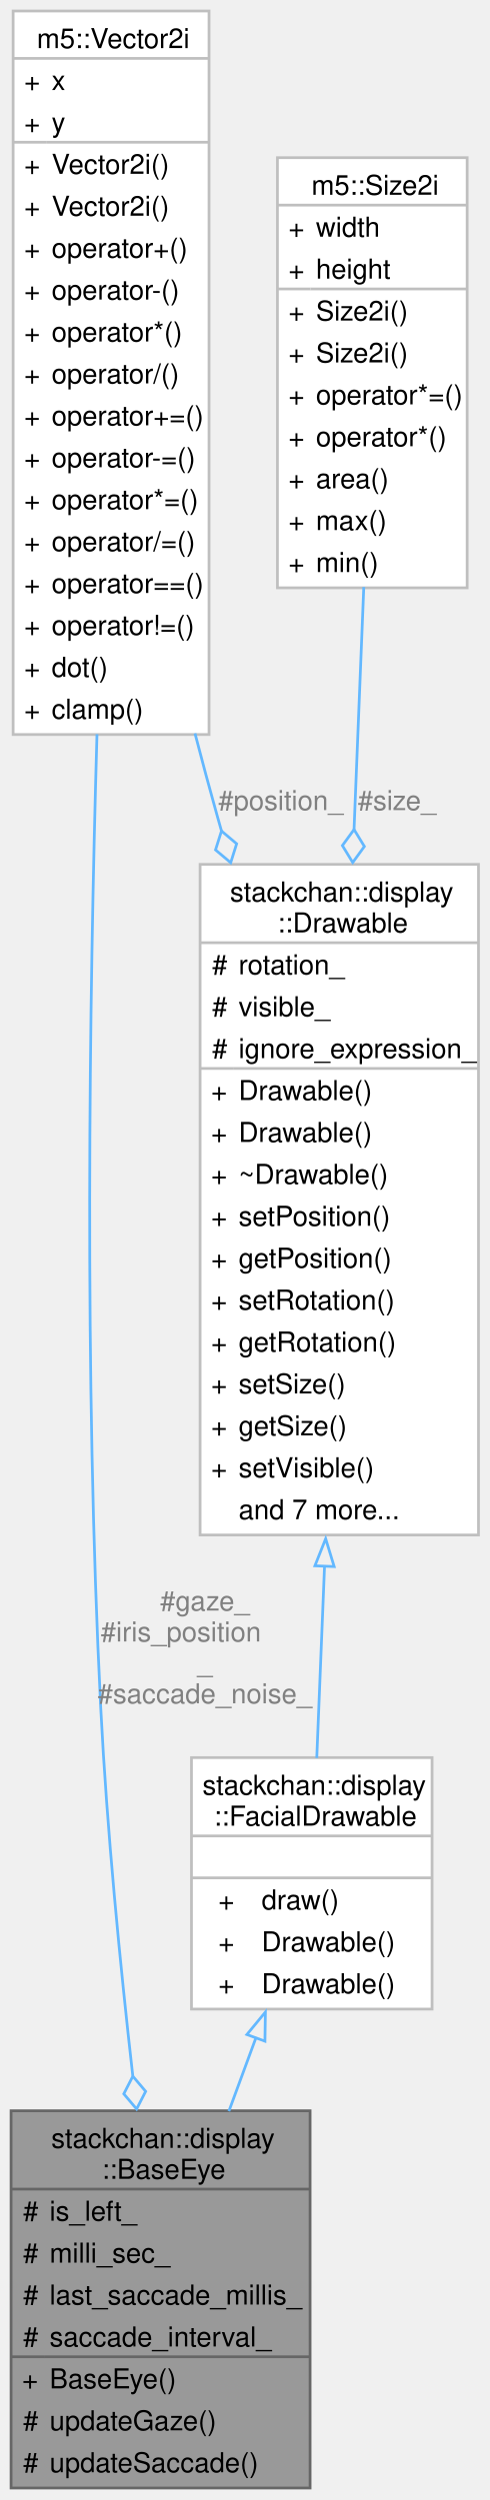
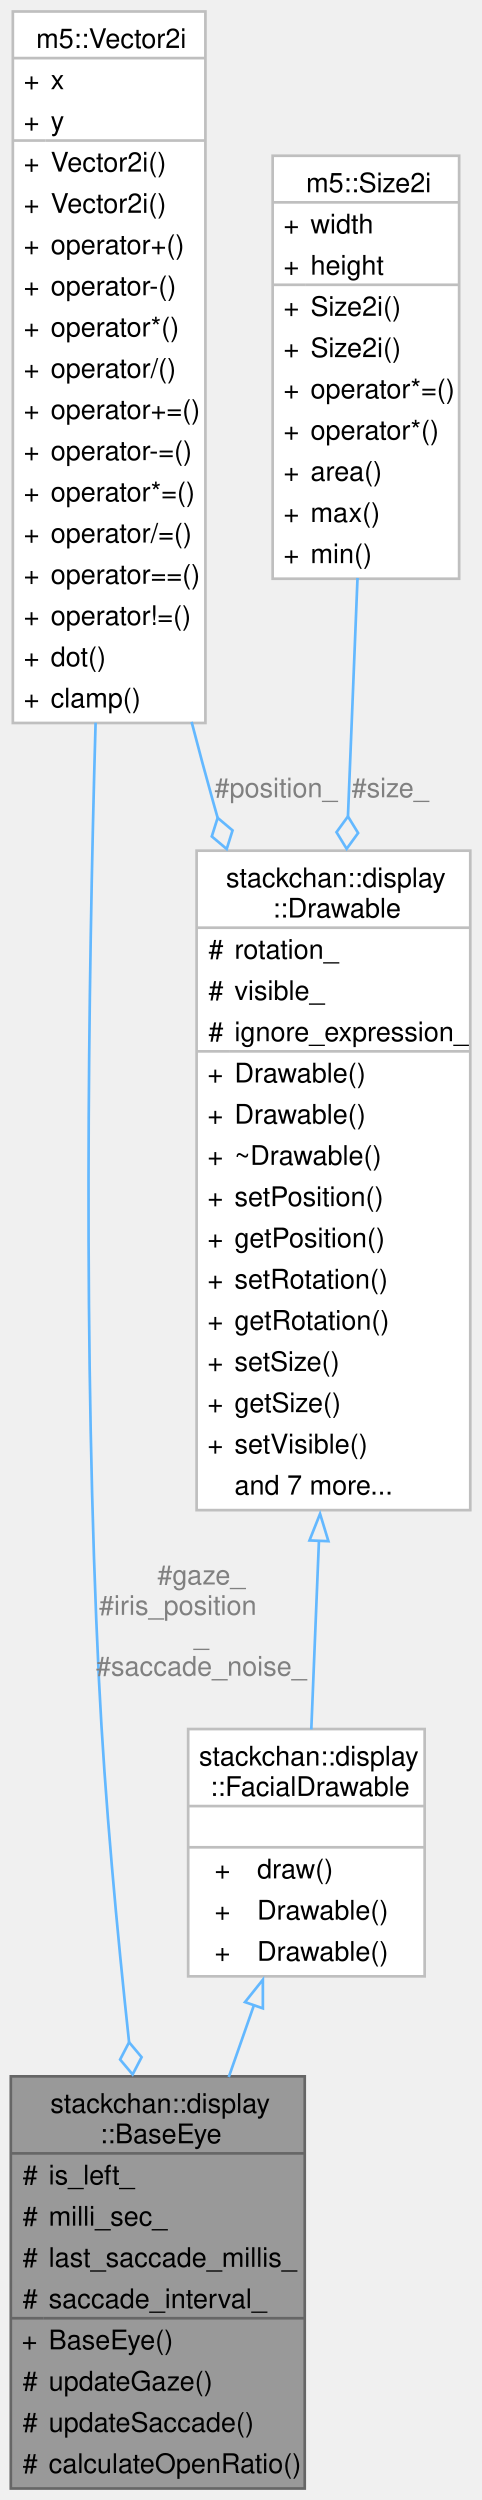
- <svg xmlns="http://www.w3.org/2000/svg" xmlns:xlink="http://www.w3.org/1999/xlink" width="178pt" height="909pt" viewBox="0.00 0.00 178.00 909.25">
-   <g id="graph0" class="graph" transform="scale(1 1) rotate(0) translate(4 905.25)">
+ <svg xmlns="http://www.w3.org/2000/svg" xmlns:xlink="http://www.w3.org/1999/xlink" width="178pt" height="925pt" viewBox="0.00 0.00 178.00 924.50">
+   <g id="graph0" class="graph" transform="scale(1 1) rotate(0) translate(4 920.5)">
    <g id="Node000001" class="node">
      <g id="a_Node000001">
        <a xlink:title="Base class for Eye, draw nothing.">
-           <polygon fill="#999999" stroke="none" points="108.75,-137.25 0,-137.25 0,0 108.75,0 108.75,-137.25" />
-           <text text-anchor="start" x="14.62" y="-123.75" font-family="Helvetica,sans-Serif" font-size="10.00">stackchan::display</text>
-           <text text-anchor="start" x="33" y="-112.5" font-family="Helvetica,sans-Serif" font-size="10.00">::BaseEye</text>
+           <polygon fill="#999999" stroke="none" points="108.75,-152.5 0,-152.5 0,0 108.75,0 108.75,-152.5" />
+           <text text-anchor="start" x="14.62" y="-139" font-family="Helvetica,sans-Serif" font-size="10.00">stackchan::display</text>
+           <text text-anchor="start" x="33" y="-127.75" font-family="Helvetica,sans-Serif" font-size="10.00">::BaseEye</text>
+           <text text-anchor="start" x="4.38" y="-112.5" font-family="Helvetica,sans-Serif" font-size="10.00">#</text>
+           <text text-anchor="start" x="14" y="-112.5" font-family="Helvetica,sans-Serif" font-size="10.00">is_left_</text>
          <text text-anchor="start" x="4.38" y="-97.25" font-family="Helvetica,sans-Serif" font-size="10.00">#</text>
-           <text text-anchor="start" x="14" y="-97.25" font-family="Helvetica,sans-Serif" font-size="10.00">is_left_</text>
+           <text text-anchor="start" x="14" y="-97.25" font-family="Helvetica,sans-Serif" font-size="10.00">milli_sec_</text>
          <text text-anchor="start" x="4.38" y="-82" font-family="Helvetica,sans-Serif" font-size="10.00">#</text>
-           <text text-anchor="start" x="14" y="-82" font-family="Helvetica,sans-Serif" font-size="10.00">milli_sec_</text>
+           <text text-anchor="start" x="14" y="-82" font-family="Helvetica,sans-Serif" font-size="10.00">last_saccade_millis_</text>
          <text text-anchor="start" x="4.38" y="-66.75" font-family="Helvetica,sans-Serif" font-size="10.00">#</text>
-           <text text-anchor="start" x="14" y="-66.75" font-family="Helvetica,sans-Serif" font-size="10.00">last_saccade_millis_</text>
-           <text text-anchor="start" x="4.38" y="-51.5" font-family="Helvetica,sans-Serif" font-size="10.00">#</text>
-           <text text-anchor="start" x="14" y="-51.5" font-family="Helvetica,sans-Serif" font-size="10.00">saccade_interval_</text>
-           <text text-anchor="start" x="4" y="-36.25" font-family="Helvetica,sans-Serif" font-size="10.00">+</text>
-           <text text-anchor="start" x="14" y="-36.25" font-family="Helvetica,sans-Serif" font-size="10.00">BaseEye()</text>
+           <text text-anchor="start" x="14" y="-66.75" font-family="Helvetica,sans-Serif" font-size="10.00">saccade_interval_</text>
+           <text text-anchor="start" x="4" y="-51.5" font-family="Helvetica,sans-Serif" font-size="10.00">+</text>
+           <text text-anchor="start" x="14" y="-51.5" font-family="Helvetica,sans-Serif" font-size="10.00">BaseEye()</text>
+           <text text-anchor="start" x="4.38" y="-36.25" font-family="Helvetica,sans-Serif" font-size="10.00">#</text>
+           <text text-anchor="start" x="14" y="-36.25" font-family="Helvetica,sans-Serif" font-size="10.00">updateGaze()</text>
          <text text-anchor="start" x="4.38" y="-21" font-family="Helvetica,sans-Serif" font-size="10.00">#</text>
-           <text text-anchor="start" x="14" y="-21" font-family="Helvetica,sans-Serif" font-size="10.00">updateGaze()</text>
+           <text text-anchor="start" x="14" y="-21" font-family="Helvetica,sans-Serif" font-size="10.00">updateSaccade()</text>
          <text text-anchor="start" x="4.38" y="-5.75" font-family="Helvetica,sans-Serif" font-size="10.00">#</text>
-           <text text-anchor="start" x="14" y="-5.75" font-family="Helvetica,sans-Serif" font-size="10.00">updateSaccade()</text>
-           <polygon fill="#666666" stroke="#666666" points="0,-108.75 0,-108.75 108.75,-108.75 108.75,-108.75 0,-108.75" />
-           <polygon fill="#666666" stroke="#666666" points="0,-47.75 0,-47.75 12,-47.75 12,-47.75 0,-47.75" />
-           <polygon fill="#666666" stroke="#666666" points="12,-47.75 12,-47.75 108.75,-47.75 108.75,-47.75 12,-47.75" />
-           <polygon fill="none" stroke="#666666" points="0,0 0,-137.25 108.75,-137.25 108.75,0 0,0" />
+           <text text-anchor="start" x="14" y="-5.75" font-family="Helvetica,sans-Serif" font-size="10.00">calculateOpenRatio()</text>
+           <polygon fill="#666666" stroke="#666666" points="0,-124 0,-124 108.75,-124 108.75,-124 0,-124" />
+           <polygon fill="#666666" stroke="#666666" points="0,-63 0,-63 12,-63 12,-63 0,-63" />
+           <polygon fill="#666666" stroke="#666666" points="12,-63 12,-63 108.75,-63 108.75,-63 12,-63" />
+           <polygon fill="none" stroke="#666666" points="0,0 0,-152.5 108.75,-152.5 108.75,0 0,0" />
        </a>
      </g>
    </g>
    <g id="Node000002" class="node">
      <g id="a_Node000002">
        <a xlink:href="classstackchan_1_1display_1_1_facial_drawable.html" target="_top" xlink:title=" ">
-           <polygon fill="white" stroke="none" points="153.12,-265.75 65.62,-265.75 65.62,-174.25 153.12,-174.25 153.12,-265.75" />
-           <text text-anchor="start" x="69.62" y="-252.25" font-family="Helvetica,sans-Serif" font-size="10.00">stackchan::display</text>
-           <text text-anchor="start" x="73.75" y="-241" font-family="Helvetica,sans-Serif" font-size="10.00">::FacialDrawable</text>
-           <text text-anchor="start" x="107.88" y="-225.75" font-family="Helvetica,sans-Serif" font-size="10.00"> </text>
+           <polygon fill="white" stroke="none" points="153.12,-281 65.62,-281 65.62,-189.5 153.12,-189.5 153.12,-281" />
+           <text text-anchor="start" x="69.62" y="-267.5" font-family="Helvetica,sans-Serif" font-size="10.00">stackchan::display</text>
+           <text text-anchor="start" x="73.75" y="-256.25" font-family="Helvetica,sans-Serif" font-size="10.00">::FacialDrawable</text>
+           <text text-anchor="start" x="107.88" y="-241" font-family="Helvetica,sans-Serif" font-size="10.00"> </text>
+           <text text-anchor="start" x="75.38" y="-225.75" font-family="Helvetica,sans-Serif" font-size="10.00">+</text>
+           <text text-anchor="start" x="91.12" y="-225.75" font-family="Helvetica,sans-Serif" font-size="10.00">draw()</text>
          <text text-anchor="start" x="75.38" y="-210.5" font-family="Helvetica,sans-Serif" font-size="10.00">+</text>
-           <text text-anchor="start" x="91.12" y="-210.5" font-family="Helvetica,sans-Serif" font-size="10.00">draw()</text>
+           <text text-anchor="start" x="91.12" y="-210.5" font-family="Helvetica,sans-Serif" font-size="10.00">Drawable()</text>
          <text text-anchor="start" x="75.38" y="-195.25" font-family="Helvetica,sans-Serif" font-size="10.00">+</text>
          <text text-anchor="start" x="91.12" y="-195.25" font-family="Helvetica,sans-Serif" font-size="10.00">Drawable()</text>
-           <text text-anchor="start" x="75.38" y="-180" font-family="Helvetica,sans-Serif" font-size="10.00">+</text>
-           <text text-anchor="start" x="91.12" y="-180" font-family="Helvetica,sans-Serif" font-size="10.00">Drawable()</text>
+           <polygon fill="#bfbfbf" stroke="#bfbfbf" points="65.62,-252.5 65.62,-252.5 153.12,-252.5 153.12,-252.5 65.62,-252.5" />
          <polygon fill="#bfbfbf" stroke="#bfbfbf" points="65.62,-237.25 65.62,-237.25 153.12,-237.25 153.12,-237.25 65.62,-237.25" />
-           <polygon fill="#bfbfbf" stroke="#bfbfbf" points="65.62,-222 65.62,-222 153.12,-222 153.12,-222 65.62,-222" />
-           <polygon fill="none" stroke="#bfbfbf" points="65.62,-174.25 65.62,-265.75 153.12,-265.75 153.12,-174.25 65.62,-174.25" />
+           <polygon fill="none" stroke="#bfbfbf" points="65.62,-189.5 65.62,-281 153.12,-281 153.12,-189.5 65.62,-189.5" />
        </a>
      </g>
    </g>
    <g id="edge1_Node000001_Node000002" class="edge">
      <g id="a_edge1_Node000001_Node000002">
        <a xlink:title=" ">
-           <path fill="none" stroke="#63b8ff" d="M89.06,-163.81C85.85,-155.12 82.51,-146.04 79.22,-137.1" />
-           <polygon fill="none" stroke="#63b8ff" points="85.76,-164.99 92.5,-173.17 92.33,-162.57 85.76,-164.99" />
+           <path fill="none" stroke="#63b8ff" d="M90.01,-178.97C86.98,-170.31 83.8,-161.24 80.64,-152.23" />
+           <polygon fill="none" stroke="#63b8ff" points="86.65,-179.97 93.26,-188.25 93.26,-177.66 86.65,-179.97" />
        </a>
      </g>
    </g>
    <g id="Node000003" class="node">
      <g id="a_Node000003">
        <a xlink:href="classstackchan_1_1display_1_1_drawable.html" target="_top" xlink:title=" ">
-           <polygon fill="white" stroke="none" points="170,-590.75 68.75,-590.75 68.75,-346.75 170,-346.75 170,-590.75" />
-           <text text-anchor="start" x="79.62" y="-577.25" font-family="Helvetica,sans-Serif" font-size="10.00">stackchan::display</text>
-           <text text-anchor="start" x="96.88" y="-566" font-family="Helvetica,sans-Serif" font-size="10.00">::Drawable</text>
+           <polygon fill="white" stroke="none" points="170,-606 68.75,-606 68.75,-362 170,-362 170,-606" />
+           <text text-anchor="start" x="79.62" y="-592.5" font-family="Helvetica,sans-Serif" font-size="10.00">stackchan::display</text>
+           <text text-anchor="start" x="96.88" y="-581.25" font-family="Helvetica,sans-Serif" font-size="10.00">::Drawable</text>
+           <text text-anchor="start" x="73.12" y="-566" font-family="Helvetica,sans-Serif" font-size="10.00">#</text>
+           <text text-anchor="start" x="82.75" y="-566" font-family="Helvetica,sans-Serif" font-size="10.00">rotation_</text>
          <text text-anchor="start" x="73.12" y="-550.75" font-family="Helvetica,sans-Serif" font-size="10.00">#</text>
-           <text text-anchor="start" x="82.75" y="-550.75" font-family="Helvetica,sans-Serif" font-size="10.00">rotation_</text>
+           <text text-anchor="start" x="82.75" y="-550.75" font-family="Helvetica,sans-Serif" font-size="10.00">visible_</text>
          <text text-anchor="start" x="73.12" y="-535.5" font-family="Helvetica,sans-Serif" font-size="10.00">#</text>
-           <text text-anchor="start" x="82.75" y="-535.5" font-family="Helvetica,sans-Serif" font-size="10.00">visible_</text>
-           <text text-anchor="start" x="73.12" y="-520.25" font-family="Helvetica,sans-Serif" font-size="10.00">#</text>
-           <text text-anchor="start" x="82.75" y="-520.25" font-family="Helvetica,sans-Serif" font-size="10.00">ignore_expression_</text>
+           <text text-anchor="start" x="82.75" y="-535.5" font-family="Helvetica,sans-Serif" font-size="10.00">ignore_expression_</text>
+           <text text-anchor="start" x="72.75" y="-520.25" font-family="Helvetica,sans-Serif" font-size="10.00">+</text>
+           <text text-anchor="start" x="82.75" y="-520.25" font-family="Helvetica,sans-Serif" font-size="10.00">Drawable()</text>
          <text text-anchor="start" x="72.75" y="-505" font-family="Helvetica,sans-Serif" font-size="10.00">+</text>
          <text text-anchor="start" x="82.75" y="-505" font-family="Helvetica,sans-Serif" font-size="10.00">Drawable()</text>
          <text text-anchor="start" x="72.75" y="-489.75" font-family="Helvetica,sans-Serif" font-size="10.00">+</text>
-           <text text-anchor="start" x="82.75" y="-489.75" font-family="Helvetica,sans-Serif" font-size="10.00">Drawable()</text>
+           <text text-anchor="start" x="82.75" y="-489.75" font-family="Helvetica,sans-Serif" font-size="10.00">~Drawable()</text>
          <text text-anchor="start" x="72.75" y="-474.5" font-family="Helvetica,sans-Serif" font-size="10.00">+</text>
-           <text text-anchor="start" x="82.75" y="-474.5" font-family="Helvetica,sans-Serif" font-size="10.00">~Drawable()</text>
+           <text text-anchor="start" x="82.75" y="-474.5" font-family="Helvetica,sans-Serif" font-size="10.00">setPosition()</text>
          <text text-anchor="start" x="72.75" y="-459.25" font-family="Helvetica,sans-Serif" font-size="10.00">+</text>
-           <text text-anchor="start" x="82.75" y="-459.25" font-family="Helvetica,sans-Serif" font-size="10.00">setPosition()</text>
+           <text text-anchor="start" x="82.75" y="-459.25" font-family="Helvetica,sans-Serif" font-size="10.00">getPosition()</text>
          <text text-anchor="start" x="72.75" y="-444" font-family="Helvetica,sans-Serif" font-size="10.00">+</text>
-           <text text-anchor="start" x="82.75" y="-444" font-family="Helvetica,sans-Serif" font-size="10.00">getPosition()</text>
+           <text text-anchor="start" x="82.75" y="-444" font-family="Helvetica,sans-Serif" font-size="10.00">setRotation()</text>
          <text text-anchor="start" x="72.75" y="-428.75" font-family="Helvetica,sans-Serif" font-size="10.00">+</text>
-           <text text-anchor="start" x="82.75" y="-428.75" font-family="Helvetica,sans-Serif" font-size="10.00">setRotation()</text>
+           <text text-anchor="start" x="82.75" y="-428.75" font-family="Helvetica,sans-Serif" font-size="10.00">getRotation()</text>
          <text text-anchor="start" x="72.75" y="-413.5" font-family="Helvetica,sans-Serif" font-size="10.00">+</text>
-           <text text-anchor="start" x="82.75" y="-413.5" font-family="Helvetica,sans-Serif" font-size="10.00">getRotation()</text>
+           <text text-anchor="start" x="82.75" y="-413.5" font-family="Helvetica,sans-Serif" font-size="10.00">setSize()</text>
          <text text-anchor="start" x="72.75" y="-398.25" font-family="Helvetica,sans-Serif" font-size="10.00">+</text>
-           <text text-anchor="start" x="82.75" y="-398.25" font-family="Helvetica,sans-Serif" font-size="10.00">setSize()</text>
+           <text text-anchor="start" x="82.75" y="-398.25" font-family="Helvetica,sans-Serif" font-size="10.00">getSize()</text>
          <text text-anchor="start" x="72.75" y="-383" font-family="Helvetica,sans-Serif" font-size="10.00">+</text>
-           <text text-anchor="start" x="82.75" y="-383" font-family="Helvetica,sans-Serif" font-size="10.00">getSize()</text>
-           <text text-anchor="start" x="72.75" y="-367.75" font-family="Helvetica,sans-Serif" font-size="10.00">+</text>
-           <text text-anchor="start" x="82.75" y="-367.75" font-family="Helvetica,sans-Serif" font-size="10.00">setVisible()</text>
-           <text text-anchor="start" x="82.75" y="-352.5" font-family="Helvetica,sans-Serif" font-size="10.00">and 7 more...</text>
-           <polygon fill="#bfbfbf" stroke="#bfbfbf" points="68.75,-562.25 68.75,-562.25 170,-562.25 170,-562.25 68.75,-562.25" />
-           <polygon fill="#bfbfbf" stroke="#bfbfbf" points="68.75,-516.5 68.75,-516.5 80.75,-516.5 80.75,-516.5 68.75,-516.5" />
-           <polygon fill="#bfbfbf" stroke="#bfbfbf" points="80.75,-516.5 80.75,-516.5 170,-516.5 170,-516.5 80.75,-516.5" />
-           <polygon fill="none" stroke="#bfbfbf" points="68.75,-346.75 68.75,-590.75 170,-590.75 170,-346.75 68.75,-346.75" />
+           <text text-anchor="start" x="82.75" y="-383" font-family="Helvetica,sans-Serif" font-size="10.00">setVisible()</text>
+           <text text-anchor="start" x="82.75" y="-367.75" font-family="Helvetica,sans-Serif" font-size="10.00">and 7 more...</text>
+           <polygon fill="#bfbfbf" stroke="#bfbfbf" points="68.75,-577.5 68.75,-577.5 170,-577.5 170,-577.5 68.75,-577.5" />
+           <polygon fill="#bfbfbf" stroke="#bfbfbf" points="68.75,-531.75 68.75,-531.75 80.75,-531.75 80.75,-531.75 68.75,-531.75" />
+           <polygon fill="#bfbfbf" stroke="#bfbfbf" points="80.75,-531.75 80.75,-531.75 170,-531.75 170,-531.75 80.75,-531.75" />
+           <polygon fill="none" stroke="#bfbfbf" points="68.75,-362 68.75,-606 170,-606 170,-362 68.75,-362" />
        </a>
      </g>
    </g>
    <g id="edge2_Node000002_Node000003" class="edge">
      <g id="a_edge2_Node000002_Node000003">
        <a xlink:title=" ">
-           <path fill="none" stroke="#63b8ff" d="M114.02,-335.67C113,-310.41 111.99,-285.63 111.18,-265.61" />
-           <polygon fill="none" stroke="#63b8ff" points="110.51,-335.54 114.42,-345.39 117.51,-335.26 110.51,-335.54" />
+           <path fill="none" stroke="#63b8ff" d="M114.02,-350.92C113,-325.66 111.99,-300.88 111.18,-280.86" />
+           <polygon fill="none" stroke="#63b8ff" points="110.51,-350.79 114.42,-360.64 117.51,-350.51 110.51,-350.79" />
        </a>
      </g>
    </g>
    <g id="Node000004" class="node">
      <g id="a_Node000004">
        <a xlink:href="classm5_1_1_vector2i.html" target="_top" xlink:title=" ">
-           <polygon fill="white" stroke="none" points="72,-901.25 0.75,-901.25 0.75,-638 72,-638 72,-901.25" />
-           <text text-anchor="start" x="9.38" y="-887.75" font-family="Helvetica,sans-Serif" font-size="10.00">m5::Vector2i</text>
+           <polygon fill="white" stroke="none" points="72,-916.5 0.75,-916.5 0.75,-653.25 72,-653.25 72,-916.5" />
+           <text text-anchor="start" x="9.38" y="-903" font-family="Helvetica,sans-Serif" font-size="10.00">m5::Vector2i</text>
+           <text text-anchor="start" x="4.75" y="-887.75" font-family="Helvetica,sans-Serif" font-size="10.00">+</text>
+           <text text-anchor="start" x="14.75" y="-887.75" font-family="Helvetica,sans-Serif" font-size="10.00">x</text>
          <text text-anchor="start" x="4.75" y="-872.5" font-family="Helvetica,sans-Serif" font-size="10.00">+</text>
-           <text text-anchor="start" x="14.75" y="-872.5" font-family="Helvetica,sans-Serif" font-size="10.00">x</text>
+           <text text-anchor="start" x="14.75" y="-872.5" font-family="Helvetica,sans-Serif" font-size="10.00">y</text>
          <text text-anchor="start" x="4.75" y="-857.25" font-family="Helvetica,sans-Serif" font-size="10.00">+</text>
-           <text text-anchor="start" x="14.75" y="-857.25" font-family="Helvetica,sans-Serif" font-size="10.00">y</text>
+           <text text-anchor="start" x="14.75" y="-857.25" font-family="Helvetica,sans-Serif" font-size="10.00">Vector2i()</text>
          <text text-anchor="start" x="4.75" y="-842" font-family="Helvetica,sans-Serif" font-size="10.00">+</text>
          <text text-anchor="start" x="14.75" y="-842" font-family="Helvetica,sans-Serif" font-size="10.00">Vector2i()</text>
          <text text-anchor="start" x="4.75" y="-826.75" font-family="Helvetica,sans-Serif" font-size="10.00">+</text>
-           <text text-anchor="start" x="14.75" y="-826.75" font-family="Helvetica,sans-Serif" font-size="10.00">Vector2i()</text>
+           <text text-anchor="start" x="14.75" y="-826.75" font-family="Helvetica,sans-Serif" font-size="10.00">operator+()</text>
          <text text-anchor="start" x="4.75" y="-811.5" font-family="Helvetica,sans-Serif" font-size="10.00">+</text>
-           <text text-anchor="start" x="14.75" y="-811.5" font-family="Helvetica,sans-Serif" font-size="10.00">operator+()</text>
+           <text text-anchor="start" x="14.75" y="-811.5" font-family="Helvetica,sans-Serif" font-size="10.00">operator-()</text>
          <text text-anchor="start" x="4.75" y="-796.25" font-family="Helvetica,sans-Serif" font-size="10.00">+</text>
-           <text text-anchor="start" x="14.75" y="-796.25" font-family="Helvetica,sans-Serif" font-size="10.00">operator-()</text>
+           <text text-anchor="start" x="14.75" y="-796.25" font-family="Helvetica,sans-Serif" font-size="10.00">operator*()</text>
          <text text-anchor="start" x="4.75" y="-781" font-family="Helvetica,sans-Serif" font-size="10.00">+</text>
-           <text text-anchor="start" x="14.75" y="-781" font-family="Helvetica,sans-Serif" font-size="10.00">operator*()</text>
+           <text text-anchor="start" x="14.75" y="-781" font-family="Helvetica,sans-Serif" font-size="10.00">operator/()</text>
          <text text-anchor="start" x="4.75" y="-765.75" font-family="Helvetica,sans-Serif" font-size="10.00">+</text>
-           <text text-anchor="start" x="14.75" y="-765.75" font-family="Helvetica,sans-Serif" font-size="10.00">operator/()</text>
+           <text text-anchor="start" x="14.75" y="-765.75" font-family="Helvetica,sans-Serif" font-size="10.00">operator+=()</text>
          <text text-anchor="start" x="4.75" y="-750.5" font-family="Helvetica,sans-Serif" font-size="10.00">+</text>
-           <text text-anchor="start" x="14.75" y="-750.5" font-family="Helvetica,sans-Serif" font-size="10.00">operator+=()</text>
+           <text text-anchor="start" x="14.75" y="-750.5" font-family="Helvetica,sans-Serif" font-size="10.00">operator-=()</text>
          <text text-anchor="start" x="4.75" y="-735.25" font-family="Helvetica,sans-Serif" font-size="10.00">+</text>
-           <text text-anchor="start" x="14.75" y="-735.25" font-family="Helvetica,sans-Serif" font-size="10.00">operator-=()</text>
+           <text text-anchor="start" x="14.75" y="-735.25" font-family="Helvetica,sans-Serif" font-size="10.00">operator*=()</text>
          <text text-anchor="start" x="4.75" y="-720" font-family="Helvetica,sans-Serif" font-size="10.00">+</text>
-           <text text-anchor="start" x="14.75" y="-720" font-family="Helvetica,sans-Serif" font-size="10.00">operator*=()</text>
+           <text text-anchor="start" x="14.75" y="-720" font-family="Helvetica,sans-Serif" font-size="10.00">operator/=()</text>
          <text text-anchor="start" x="4.75" y="-704.75" font-family="Helvetica,sans-Serif" font-size="10.00">+</text>
-           <text text-anchor="start" x="14.75" y="-704.75" font-family="Helvetica,sans-Serif" font-size="10.00">operator/=()</text>
+           <text text-anchor="start" x="14.75" y="-704.75" font-family="Helvetica,sans-Serif" font-size="10.00">operator==()</text>
          <text text-anchor="start" x="4.75" y="-689.5" font-family="Helvetica,sans-Serif" font-size="10.00">+</text>
-           <text text-anchor="start" x="14.75" y="-689.5" font-family="Helvetica,sans-Serif" font-size="10.00">operator==()</text>
+           <text text-anchor="start" x="14.75" y="-689.5" font-family="Helvetica,sans-Serif" font-size="10.00">operator!=()</text>
          <text text-anchor="start" x="4.75" y="-674.25" font-family="Helvetica,sans-Serif" font-size="10.00">+</text>
-           <text text-anchor="start" x="14.75" y="-674.25" font-family="Helvetica,sans-Serif" font-size="10.00">operator!=()</text>
+           <text text-anchor="start" x="14.75" y="-674.25" font-family="Helvetica,sans-Serif" font-size="10.00">dot()</text>
          <text text-anchor="start" x="4.75" y="-659" font-family="Helvetica,sans-Serif" font-size="10.00">+</text>
-           <text text-anchor="start" x="14.75" y="-659" font-family="Helvetica,sans-Serif" font-size="10.00">dot()</text>
-           <text text-anchor="start" x="4.75" y="-643.75" font-family="Helvetica,sans-Serif" font-size="10.00">+</text>
-           <text text-anchor="start" x="14.75" y="-643.75" font-family="Helvetica,sans-Serif" font-size="10.00">clamp()</text>
-           <polygon fill="#bfbfbf" stroke="#bfbfbf" points="0.75,-884 0.75,-884 72,-884 72,-884 0.75,-884" />
-           <polygon fill="#bfbfbf" stroke="#bfbfbf" points="0.75,-853.5 0.75,-853.5 12.75,-853.5 12.75,-853.5 0.75,-853.5" />
-           <polygon fill="#bfbfbf" stroke="#bfbfbf" points="12.75,-853.5 12.75,-853.5 72,-853.5 72,-853.5 12.75,-853.5" />
-           <polygon fill="none" stroke="#bfbfbf" points="0.75,-638 0.75,-901.25 72,-901.25 72,-638 0.75,-638" />
+           <text text-anchor="start" x="14.75" y="-659" font-family="Helvetica,sans-Serif" font-size="10.00">clamp()</text>
+           <polygon fill="#bfbfbf" stroke="#bfbfbf" points="0.75,-899.25 0.75,-899.25 72,-899.25 72,-899.25 0.75,-899.25" />
+           <polygon fill="#bfbfbf" stroke="#bfbfbf" points="0.75,-868.75 0.75,-868.75 12.75,-868.75 12.75,-868.75 0.75,-868.75" />
+           <polygon fill="#bfbfbf" stroke="#bfbfbf" points="12.75,-868.75 12.75,-868.75 72,-868.75 72,-868.75 12.75,-868.75" />
+           <polygon fill="none" stroke="#bfbfbf" points="0.75,-653.25 0.75,-916.5 72,-916.5 72,-653.25 0.75,-653.25" />
        </a>
      </g>
    </g>
    <g id="edge5_Node000001_Node000004" class="edge">
      <g id="a_edge5_Node000001_Node000004">
        <a xlink:title=" ">
-           <path fill="none" stroke="#63b8ff" d="M31.25,-638.11C28.41,-540.46 26.55,-403.66 32.62,-283.75 34.87,-239.4 39.72,-190.07 44.27,-149.96" />
-           <polygon fill="none" stroke="#63b8ff" points="44.29,-149.82 41,-143.4 45.66,-137.89 48.95,-144.31 44.29,-149.82" />
-         </a>
-       </g>
-       <text text-anchor="middle" x="70.5" y="-319.25" font-family="Helvetica,sans-Serif" font-size="10.00" fill="grey"> #gaze_</text>
-       <text text-anchor="start" x="32.62" y="-308" font-family="Helvetica,sans-Serif" font-size="10.00" fill="grey">#iris_position</text>
-       <text text-anchor="middle" x="70.5" y="-296.75" font-family="Helvetica,sans-Serif" font-size="10.00" fill="grey">_</text>
-       <text text-anchor="middle" x="70.5" y="-285.5" font-family="Helvetica,sans-Serif" font-size="10.00" fill="grey">#saccade_noise_</text>
+           <path fill="none" stroke="#63b8ff" d="M31.37,-653.37C28.59,-555.72 26.76,-418.92 32.62,-299 34.79,-254.81 39.36,-205.84 43.75,-165.19" />
+           <polygon fill="none" stroke="#63b8ff" points="43.76,-165.12 40.44,-158.72 45.07,-153.2 48.39,-159.6 43.76,-165.12" />
+         </a>
+       </g>
+       <text text-anchor="middle" x="70.5" y="-334.5" font-family="Helvetica,sans-Serif" font-size="10.00" fill="grey"> #gaze_</text>
+       <text text-anchor="start" x="32.62" y="-323.25" font-family="Helvetica,sans-Serif" font-size="10.00" fill="grey">#iris_position</text>
+       <text text-anchor="middle" x="70.5" y="-312" font-family="Helvetica,sans-Serif" font-size="10.00" fill="grey">_</text>
+       <text text-anchor="middle" x="70.5" y="-300.75" font-family="Helvetica,sans-Serif" font-size="10.00" fill="grey">#saccade_noise_</text>
    </g>
    <g id="edge3_Node000003_Node000004" class="edge">
      <g id="a_edge3_Node000003_Node000004">
        <a xlink:title=" ">
-           <path fill="none" stroke="#63b8ff" d="M66.89,-638.41C69.5,-628.35 72.18,-618.37 74.88,-608.75 75.42,-606.79 75.98,-604.81 76.55,-602.83" />
-           <polygon fill="none" stroke="#63b8ff" points="76.53,-602.9 74.36,-596.02 79.88,-591.37 82.04,-598.25 76.53,-602.9" />
-         </a>
-       </g>
-       <text text-anchor="middle" x="98.12" y="-610.5" font-family="Helvetica,sans-Serif" font-size="10.00" fill="grey"> #position_</text>
+           <path fill="none" stroke="#63b8ff" d="M66.89,-653.66C69.5,-643.6 72.18,-633.62 74.88,-624 75.42,-622.04 75.98,-620.06 76.55,-618.08" />
+           <polygon fill="none" stroke="#63b8ff" points="76.53,-618.15 74.36,-611.27 79.88,-606.62 82.04,-613.5 76.53,-618.15" />
+         </a>
+       </g>
+       <text text-anchor="middle" x="98.12" y="-625.75" font-family="Helvetica,sans-Serif" font-size="10.00" fill="grey"> #position_</text>
    </g>
    <g id="Node000005" class="node">
      <g id="a_Node000005">
        <a xlink:href="classm5_1_1_size2i.html" target="_top" xlink:title=" ">
-           <polygon fill="white" stroke="none" points="165.88,-847.88 96.88,-847.88 96.88,-691.38 165.88,-691.38 165.88,-847.88" />
-           <text text-anchor="start" x="109.25" y="-834.38" font-family="Helvetica,sans-Serif" font-size="10.00">m5::Size2i</text>
+           <polygon fill="white" stroke="none" points="165.88,-863.12 96.88,-863.12 96.88,-706.62 165.88,-706.62 165.88,-863.12" />
+           <text text-anchor="start" x="109.25" y="-849.62" font-family="Helvetica,sans-Serif" font-size="10.00">m5::Size2i</text>
+           <text text-anchor="start" x="100.88" y="-834.38" font-family="Helvetica,sans-Serif" font-size="10.00">+</text>
+           <text text-anchor="start" x="110.88" y="-834.38" font-family="Helvetica,sans-Serif" font-size="10.00">width</text>
          <text text-anchor="start" x="100.88" y="-819.12" font-family="Helvetica,sans-Serif" font-size="10.00">+</text>
-           <text text-anchor="start" x="110.88" y="-819.12" font-family="Helvetica,sans-Serif" font-size="10.00">width</text>
+           <text text-anchor="start" x="110.88" y="-819.12" font-family="Helvetica,sans-Serif" font-size="10.00">height</text>
          <text text-anchor="start" x="100.88" y="-803.88" font-family="Helvetica,sans-Serif" font-size="10.00">+</text>
-           <text text-anchor="start" x="110.88" y="-803.88" font-family="Helvetica,sans-Serif" font-size="10.00">height</text>
+           <text text-anchor="start" x="110.88" y="-803.88" font-family="Helvetica,sans-Serif" font-size="10.00">Size2i()</text>
          <text text-anchor="start" x="100.88" y="-788.62" font-family="Helvetica,sans-Serif" font-size="10.00">+</text>
          <text text-anchor="start" x="110.88" y="-788.62" font-family="Helvetica,sans-Serif" font-size="10.00">Size2i()</text>
          <text text-anchor="start" x="100.88" y="-773.38" font-family="Helvetica,sans-Serif" font-size="10.00">+</text>
-           <text text-anchor="start" x="110.88" y="-773.38" font-family="Helvetica,sans-Serif" font-size="10.00">Size2i()</text>
+           <text text-anchor="start" x="110.88" y="-773.38" font-family="Helvetica,sans-Serif" font-size="10.00">operator*=()</text>
          <text text-anchor="start" x="100.88" y="-758.12" font-family="Helvetica,sans-Serif" font-size="10.00">+</text>
-           <text text-anchor="start" x="110.88" y="-758.12" font-family="Helvetica,sans-Serif" font-size="10.00">operator*=()</text>
+           <text text-anchor="start" x="110.88" y="-758.12" font-family="Helvetica,sans-Serif" font-size="10.00">operator*()</text>
          <text text-anchor="start" x="100.88" y="-742.88" font-family="Helvetica,sans-Serif" font-size="10.00">+</text>
-           <text text-anchor="start" x="110.88" y="-742.88" font-family="Helvetica,sans-Serif" font-size="10.00">operator*()</text>
+           <text text-anchor="start" x="110.88" y="-742.88" font-family="Helvetica,sans-Serif" font-size="10.00">area()</text>
          <text text-anchor="start" x="100.88" y="-727.62" font-family="Helvetica,sans-Serif" font-size="10.00">+</text>
-           <text text-anchor="start" x="110.88" y="-727.62" font-family="Helvetica,sans-Serif" font-size="10.00">area()</text>
+           <text text-anchor="start" x="110.88" y="-727.62" font-family="Helvetica,sans-Serif" font-size="10.00">max()</text>
          <text text-anchor="start" x="100.88" y="-712.38" font-family="Helvetica,sans-Serif" font-size="10.00">+</text>
-           <text text-anchor="start" x="110.88" y="-712.38" font-family="Helvetica,sans-Serif" font-size="10.00">max()</text>
-           <text text-anchor="start" x="100.88" y="-697.12" font-family="Helvetica,sans-Serif" font-size="10.00">+</text>
-           <text text-anchor="start" x="110.88" y="-697.12" font-family="Helvetica,sans-Serif" font-size="10.00">min()</text>
-           <polygon fill="#bfbfbf" stroke="#bfbfbf" points="96.88,-830.62 96.88,-830.62 165.88,-830.62 165.88,-830.62 96.88,-830.62" />
-           <polygon fill="#bfbfbf" stroke="#bfbfbf" points="96.88,-800.12 96.88,-800.12 108.88,-800.12 108.88,-800.12 96.88,-800.12" />
-           <polygon fill="#bfbfbf" stroke="#bfbfbf" points="108.88,-800.12 108.88,-800.12 165.88,-800.12 165.88,-800.12 108.88,-800.12" />
-           <polygon fill="none" stroke="#bfbfbf" points="96.88,-691.38 96.88,-847.88 165.88,-847.88 165.88,-691.38 96.88,-691.38" />
+           <text text-anchor="start" x="110.88" y="-712.38" font-family="Helvetica,sans-Serif" font-size="10.00">min()</text>
+           <polygon fill="#bfbfbf" stroke="#bfbfbf" points="96.88,-845.88 96.88,-845.88 165.88,-845.88 165.88,-845.88 96.88,-845.88" />
+           <polygon fill="#bfbfbf" stroke="#bfbfbf" points="96.88,-815.38 96.88,-815.38 108.88,-815.38 108.88,-815.38 96.88,-815.38" />
+           <polygon fill="#bfbfbf" stroke="#bfbfbf" points="108.88,-815.38 108.88,-815.38 165.88,-815.38 165.88,-815.38 108.88,-815.38" />
+           <polygon fill="none" stroke="#bfbfbf" points="96.88,-706.62 96.88,-863.12 165.88,-863.12 165.88,-706.62 96.88,-706.62" />
        </a>
      </g>
    </g>
    <g id="edge4_Node000003_Node000005" class="edge">
      <g id="a_edge4_Node000003_Node000005">
        <a xlink:title=" ">
-           <path fill="none" stroke="#63b8ff" d="M128.28,-691.66C127.2,-664.72 125.96,-633.64 124.74,-603.42" />
-           <polygon fill="none" stroke="#63b8ff" points="124.74,-603.43 120.5,-597.6 124.26,-591.44 128.5,-597.28 124.74,-603.43" />
-         </a>
-       </g>
-       <text text-anchor="middle" x="140.38" y="-610.5" font-family="Helvetica,sans-Serif" font-size="10.00" fill="grey"> #size_</text>
+           <path fill="none" stroke="#63b8ff" d="M128.28,-706.91C127.2,-679.97 125.96,-648.89 124.74,-618.67" />
+           <polygon fill="none" stroke="#63b8ff" points="124.74,-618.68 120.5,-612.85 124.26,-606.69 128.5,-612.53 124.74,-618.68" />
+         </a>
+       </g>
+       <text text-anchor="middle" x="140.38" y="-625.75" font-family="Helvetica,sans-Serif" font-size="10.00" fill="grey"> #size_</text>
    </g>
  </g>
</svg>
